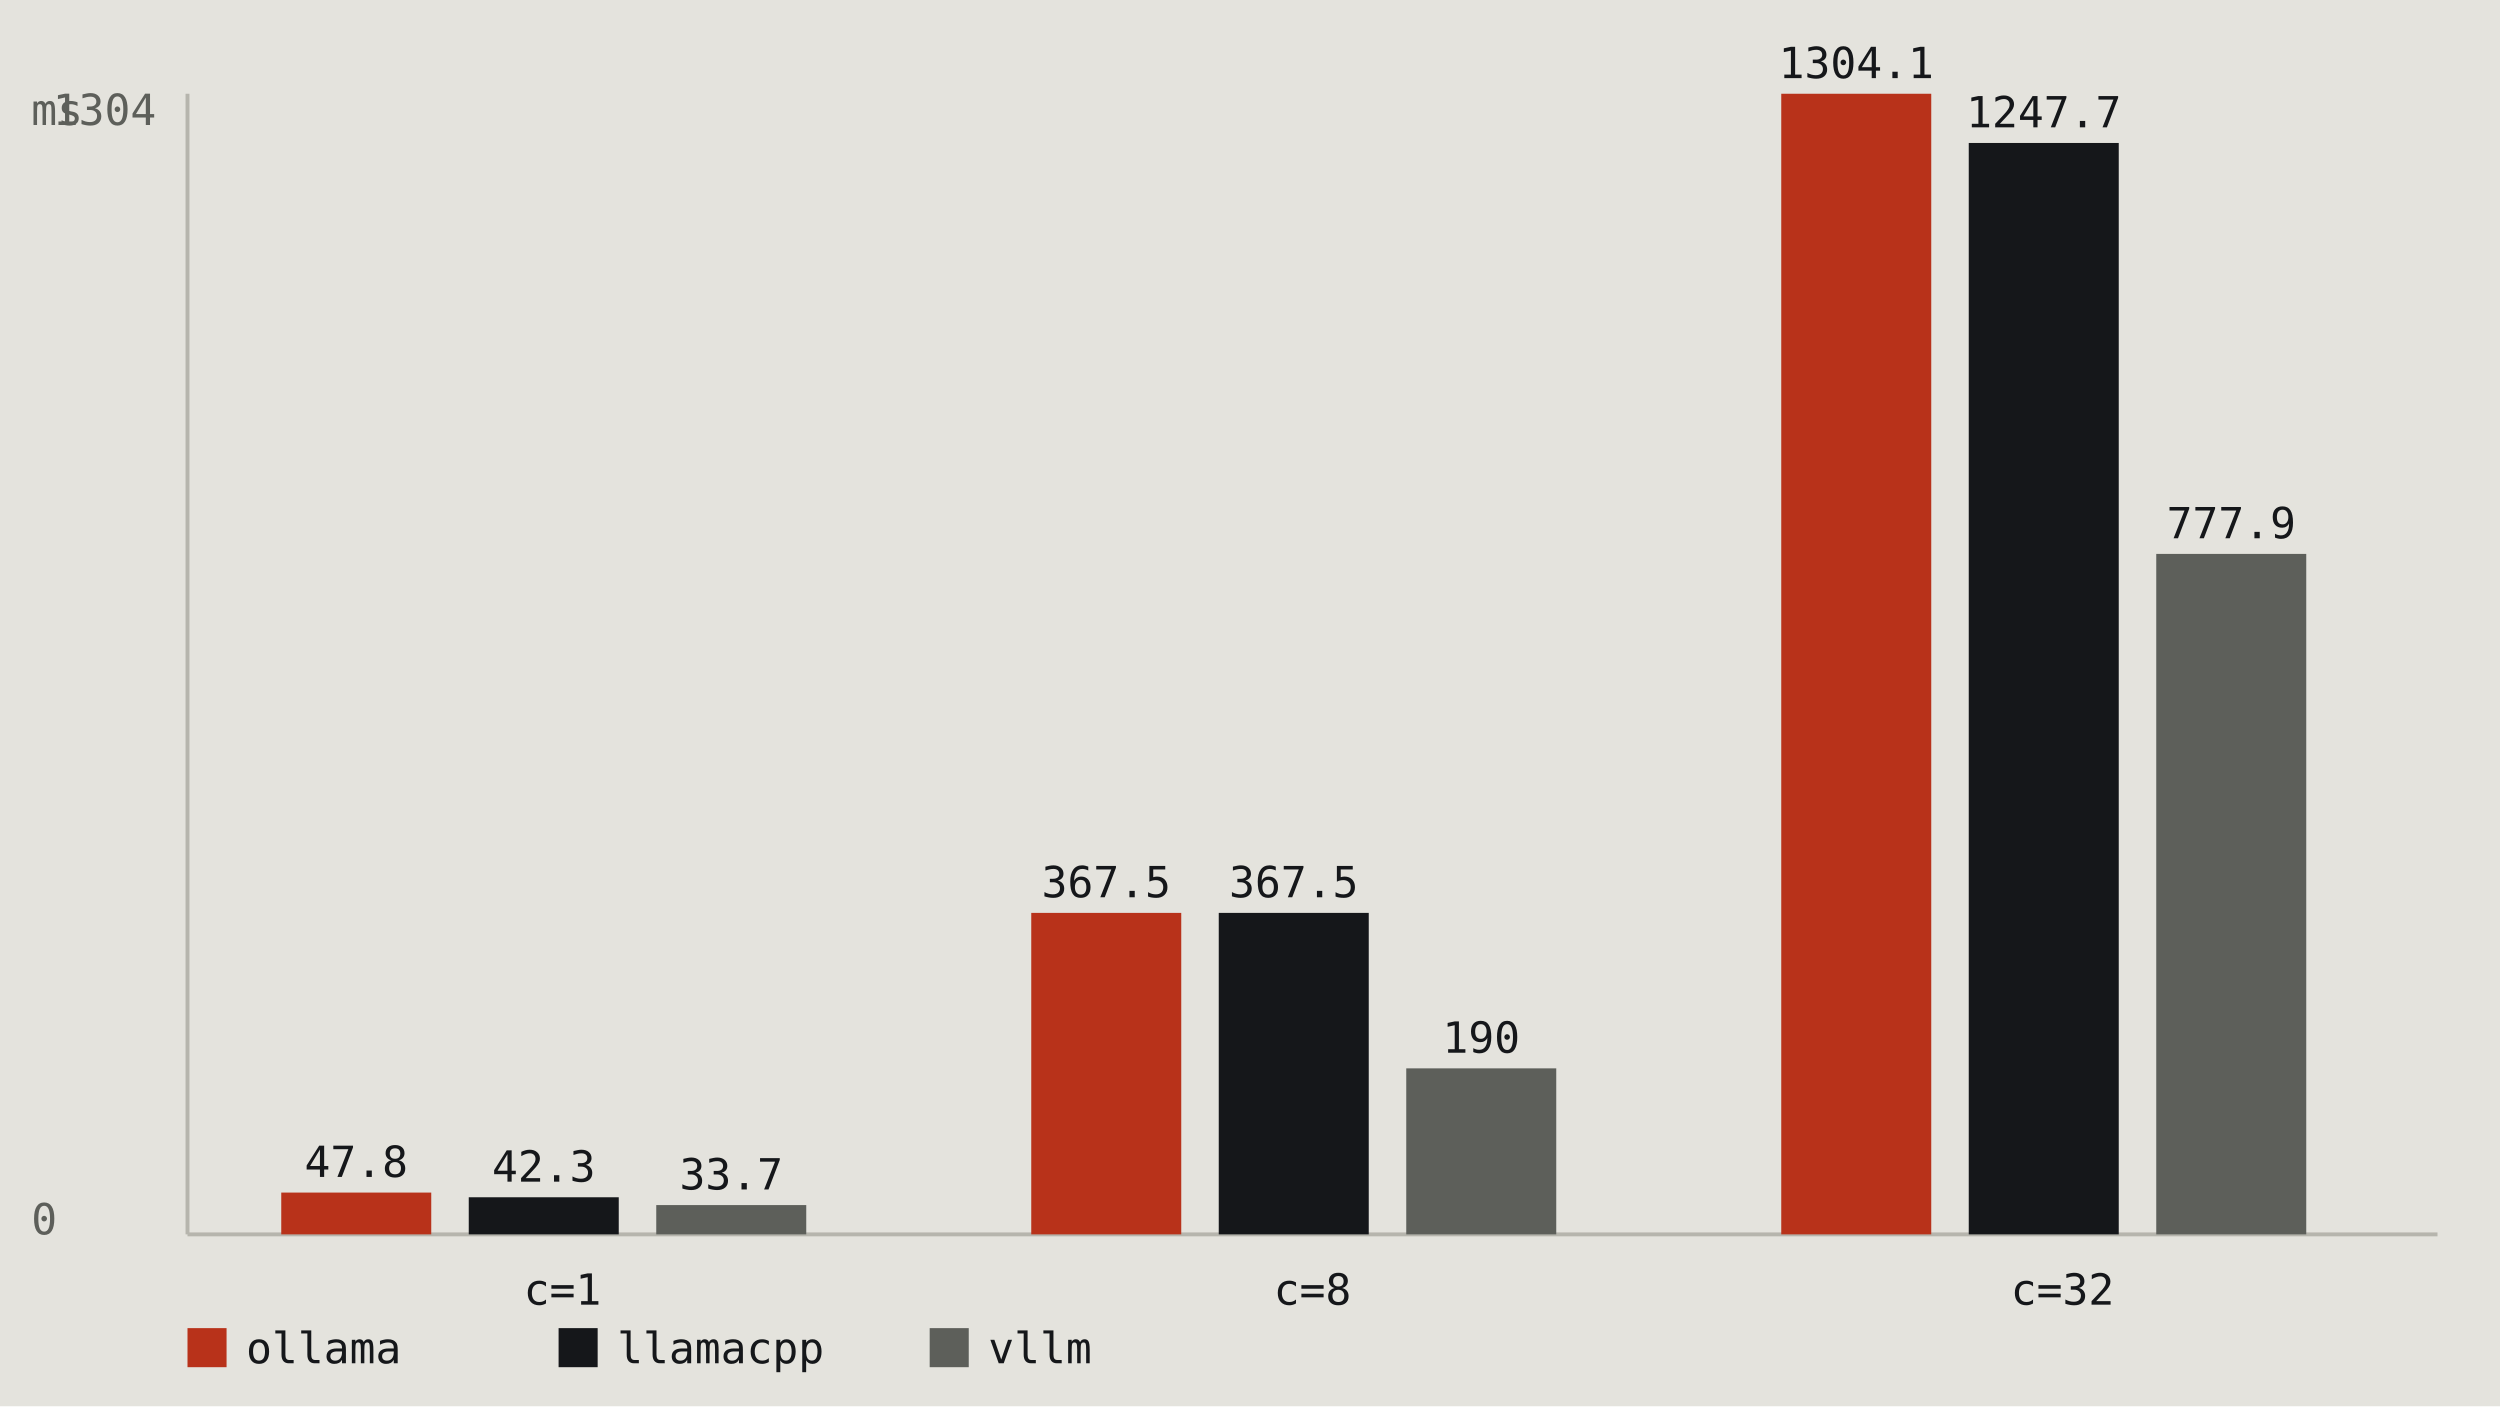
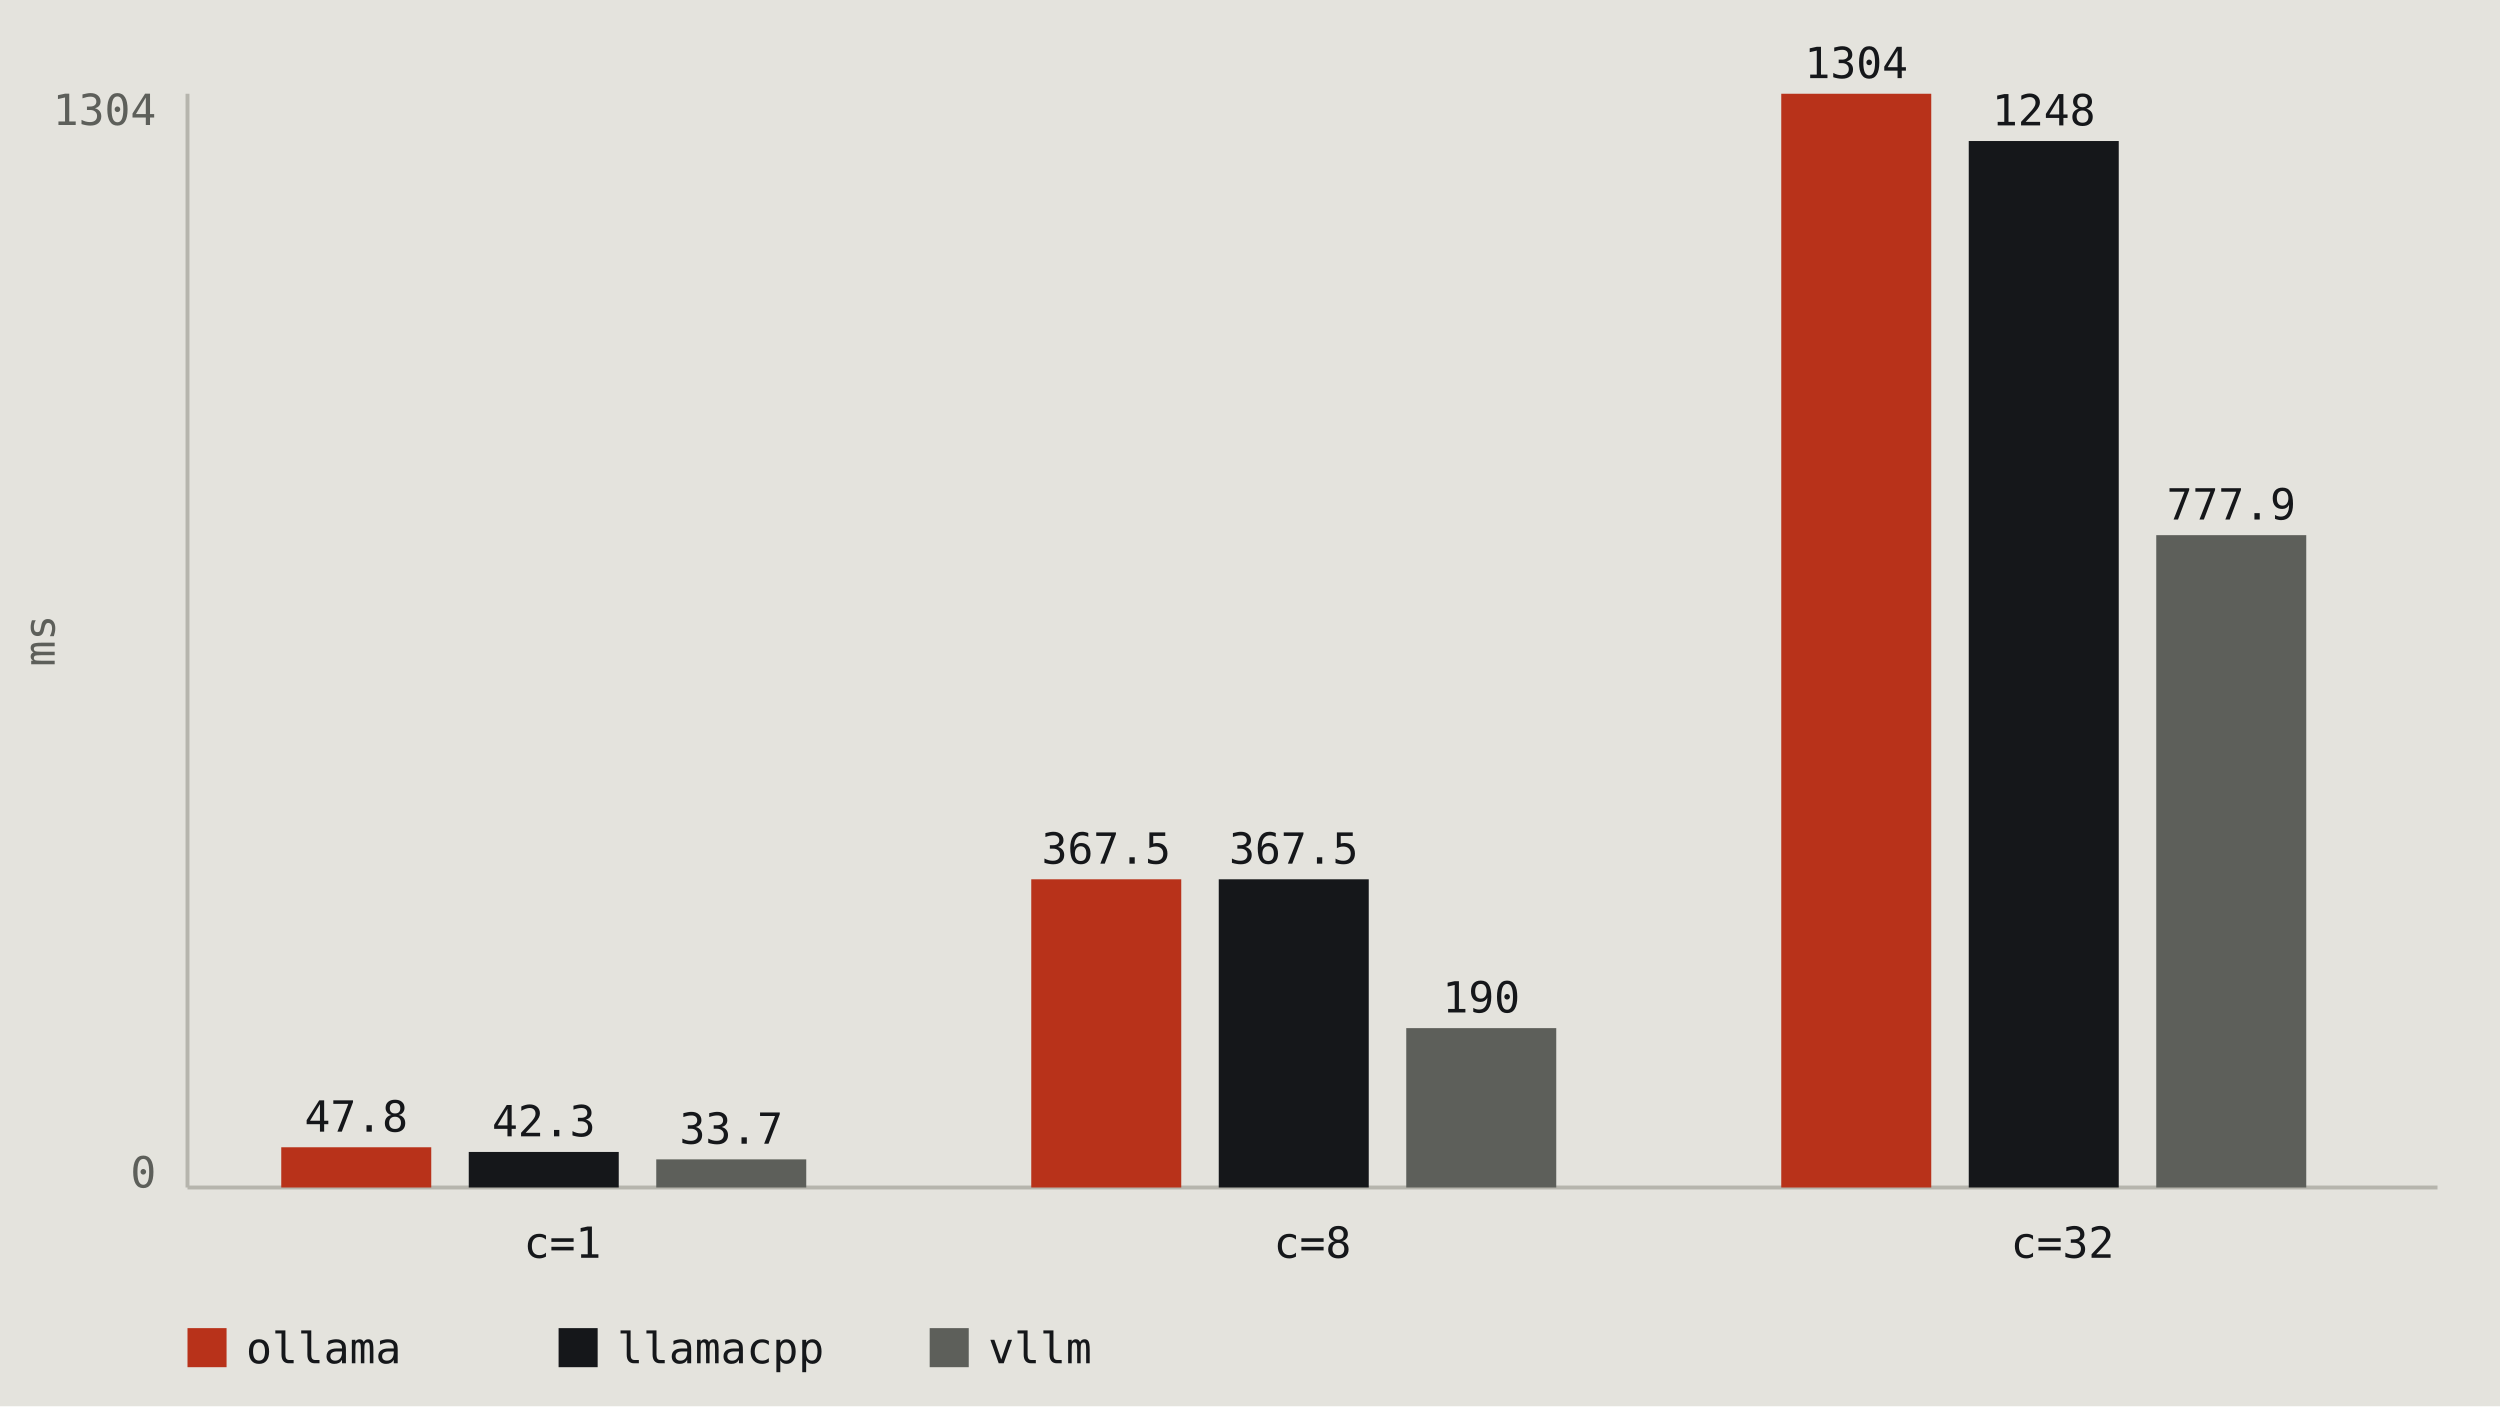
<svg xmlns="http://www.w3.org/2000/svg" viewBox="0 0 640 360" width="640" height="360" font-family="IBM Plex Mono, monospace" font-size="11">
  <rect width="640" height="360" fill="#e4e3dd" />
-   <line x1="48" y1="24" x2="48" y2="316" stroke="#b6b5ad" />
-   <line x1="48" y1="316" x2="624" y2="316" stroke="#b6b5ad" />
+   <line x1="48" y1="24" x2="48" y2="304" stroke="#b6b5ad" />
+   <line x1="48" y1="304" x2="624" y2="304" stroke="#b6b5ad" />
  <text x="40" y="32" text-anchor="end" fill="#5d5f5a">1304</text>
-   <text x="8" y="32" fill="#5d5f5a">ms</text>
-   <text x="8" y="316" fill="#5d5f5a">0</text>
-   <text x="144" y="334" text-anchor="middle" fill="#15171a">c=1</text>
-   <rect x="72.0" y="305.3" width="38.4" height="10.7" fill="#b8321a" />
-   <text x="91.2" y="301.3" text-anchor="middle" fill="#15171a">47.8</text>
-   <rect x="120.0" y="306.5" width="38.4" height="9.5" fill="#15171a" />
-   <text x="139.2" y="302.5" text-anchor="middle" fill="#15171a">42.3</text>
-   <rect x="168.0" y="308.5" width="38.4" height="7.5" fill="#5d5f5a" />
-   <text x="187.2" y="304.5" text-anchor="middle" fill="#15171a">33.7</text>
-   <text x="336" y="334" text-anchor="middle" fill="#15171a">c=8</text>
-   <rect x="264.0" y="233.7" width="38.4" height="82.3" fill="#b8321a" />
-   <text x="283.2" y="229.7" text-anchor="middle" fill="#15171a">367.5</text>
-   <rect x="312.0" y="233.7" width="38.4" height="82.3" fill="#15171a" />
-   <text x="331.2" y="229.7" text-anchor="middle" fill="#15171a">367.5</text>
-   <rect x="360.0" y="273.5" width="38.4" height="42.5" fill="#5d5f5a" />
-   <text x="379.2" y="269.5" text-anchor="middle" fill="#15171a">190</text>
-   <text x="528" y="334" text-anchor="middle" fill="#15171a">c=32</text>
-   <rect x="456.0" y="24.0" width="38.4" height="292.0" fill="#b8321a" />
-   <text x="475.2" y="20.0" text-anchor="middle" fill="#15171a">1304.1</text>
-   <rect x="504.0" y="36.6" width="38.4" height="279.4" fill="#15171a" />
-   <text x="523.2" y="32.6" text-anchor="middle" fill="#15171a">1247.7</text>
-   <rect x="552.0" y="141.8" width="38.4" height="174.2" fill="#5d5f5a" />
-   <text x="571.2" y="137.8" text-anchor="middle" fill="#15171a">777.9</text>
+   <text x="14" y="164" transform="rotate(-90 14 164)" text-anchor="middle" fill="#5d5f5a">ms</text>
+   <text x="40" y="304" text-anchor="end" fill="#5d5f5a">0</text>
+   <text x="144" y="322" text-anchor="middle" fill="#15171a">c=1</text>
+   <rect x="72.0" y="293.7" width="38.4" height="10.3" fill="#b8321a" />
+   <text x="91.2" y="289.7" text-anchor="middle" fill="#15171a">47.8</text>
+   <rect x="120.0" y="294.9" width="38.4" height="9.1" fill="#15171a" />
+   <text x="139.2" y="290.9" text-anchor="middle" fill="#15171a">42.3</text>
+   <rect x="168.0" y="296.8" width="38.4" height="7.2" fill="#5d5f5a" />
+   <text x="187.2" y="292.8" text-anchor="middle" fill="#15171a">33.7</text>
+   <text x="336" y="322" text-anchor="middle" fill="#15171a">c=8</text>
+   <rect x="264.0" y="225.1" width="38.4" height="78.9" fill="#b8321a" />
+   <text x="283.2" y="221.1" text-anchor="middle" fill="#15171a">367.5</text>
+   <rect x="312.0" y="225.1" width="38.4" height="78.9" fill="#15171a" />
+   <text x="331.2" y="221.1" text-anchor="middle" fill="#15171a">367.5</text>
+   <rect x="360.0" y="263.2" width="38.4" height="40.8" fill="#5d5f5a" />
+   <text x="379.2" y="259.2" text-anchor="middle" fill="#15171a">190</text>
+   <text x="528" y="322" text-anchor="middle" fill="#15171a">c=32</text>
+   <rect x="456.0" y="24.0" width="38.4" height="280.0" fill="#b8321a" />
+   <text x="475.2" y="20.0" text-anchor="middle" fill="#15171a">1304</text>
+   <rect x="504.0" y="36.1" width="38.4" height="267.9" fill="#15171a" />
+   <text x="523.2" y="32.1" text-anchor="middle" fill="#15171a">1248</text>
+   <rect x="552.0" y="137.0" width="38.4" height="167.0" fill="#5d5f5a" />
+   <text x="571.2" y="133.0" text-anchor="middle" fill="#15171a">777.9</text>
  <rect x="48" y="340" width="10" height="10" fill="#b8321a" />
  <text x="63" y="349" fill="#15171a">ollama</text>
  <rect x="143" y="340" width="10" height="10" fill="#15171a" />
  <text x="158" y="349" fill="#15171a">llamacpp</text>
  <rect x="238" y="340" width="10" height="10" fill="#5d5f5a" />
  <text x="253" y="349" fill="#15171a">vllm</text>
</svg>
